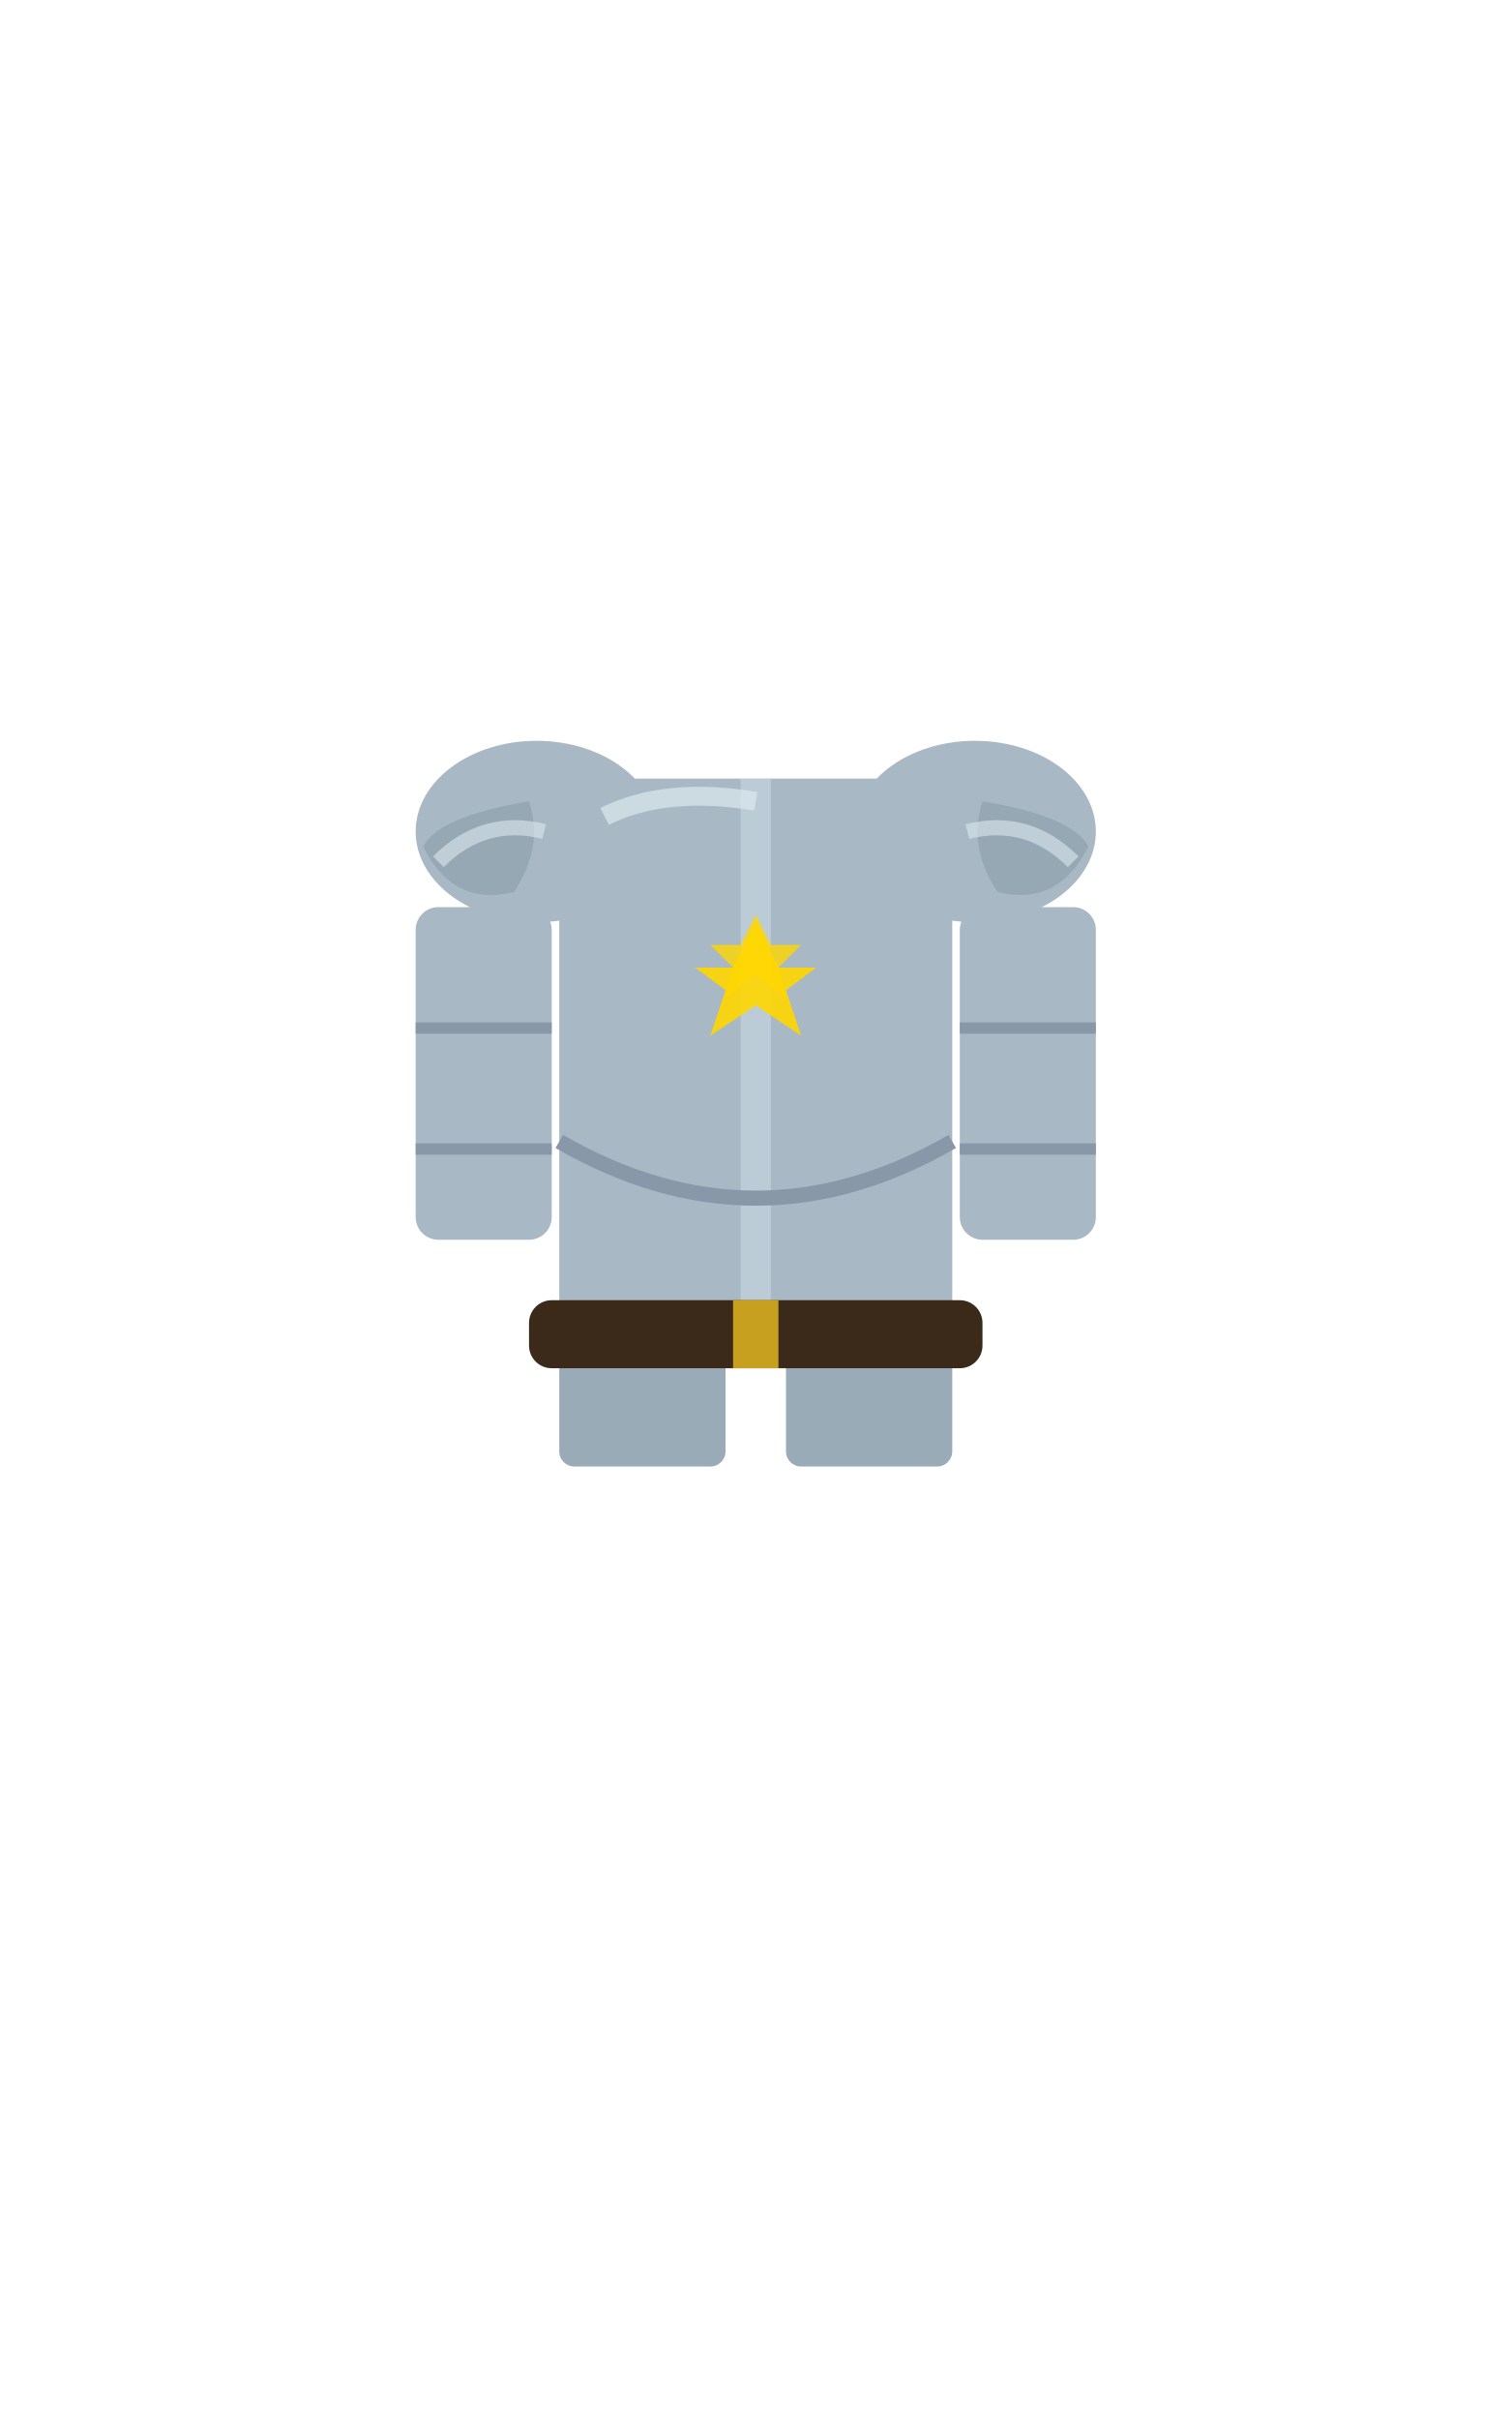
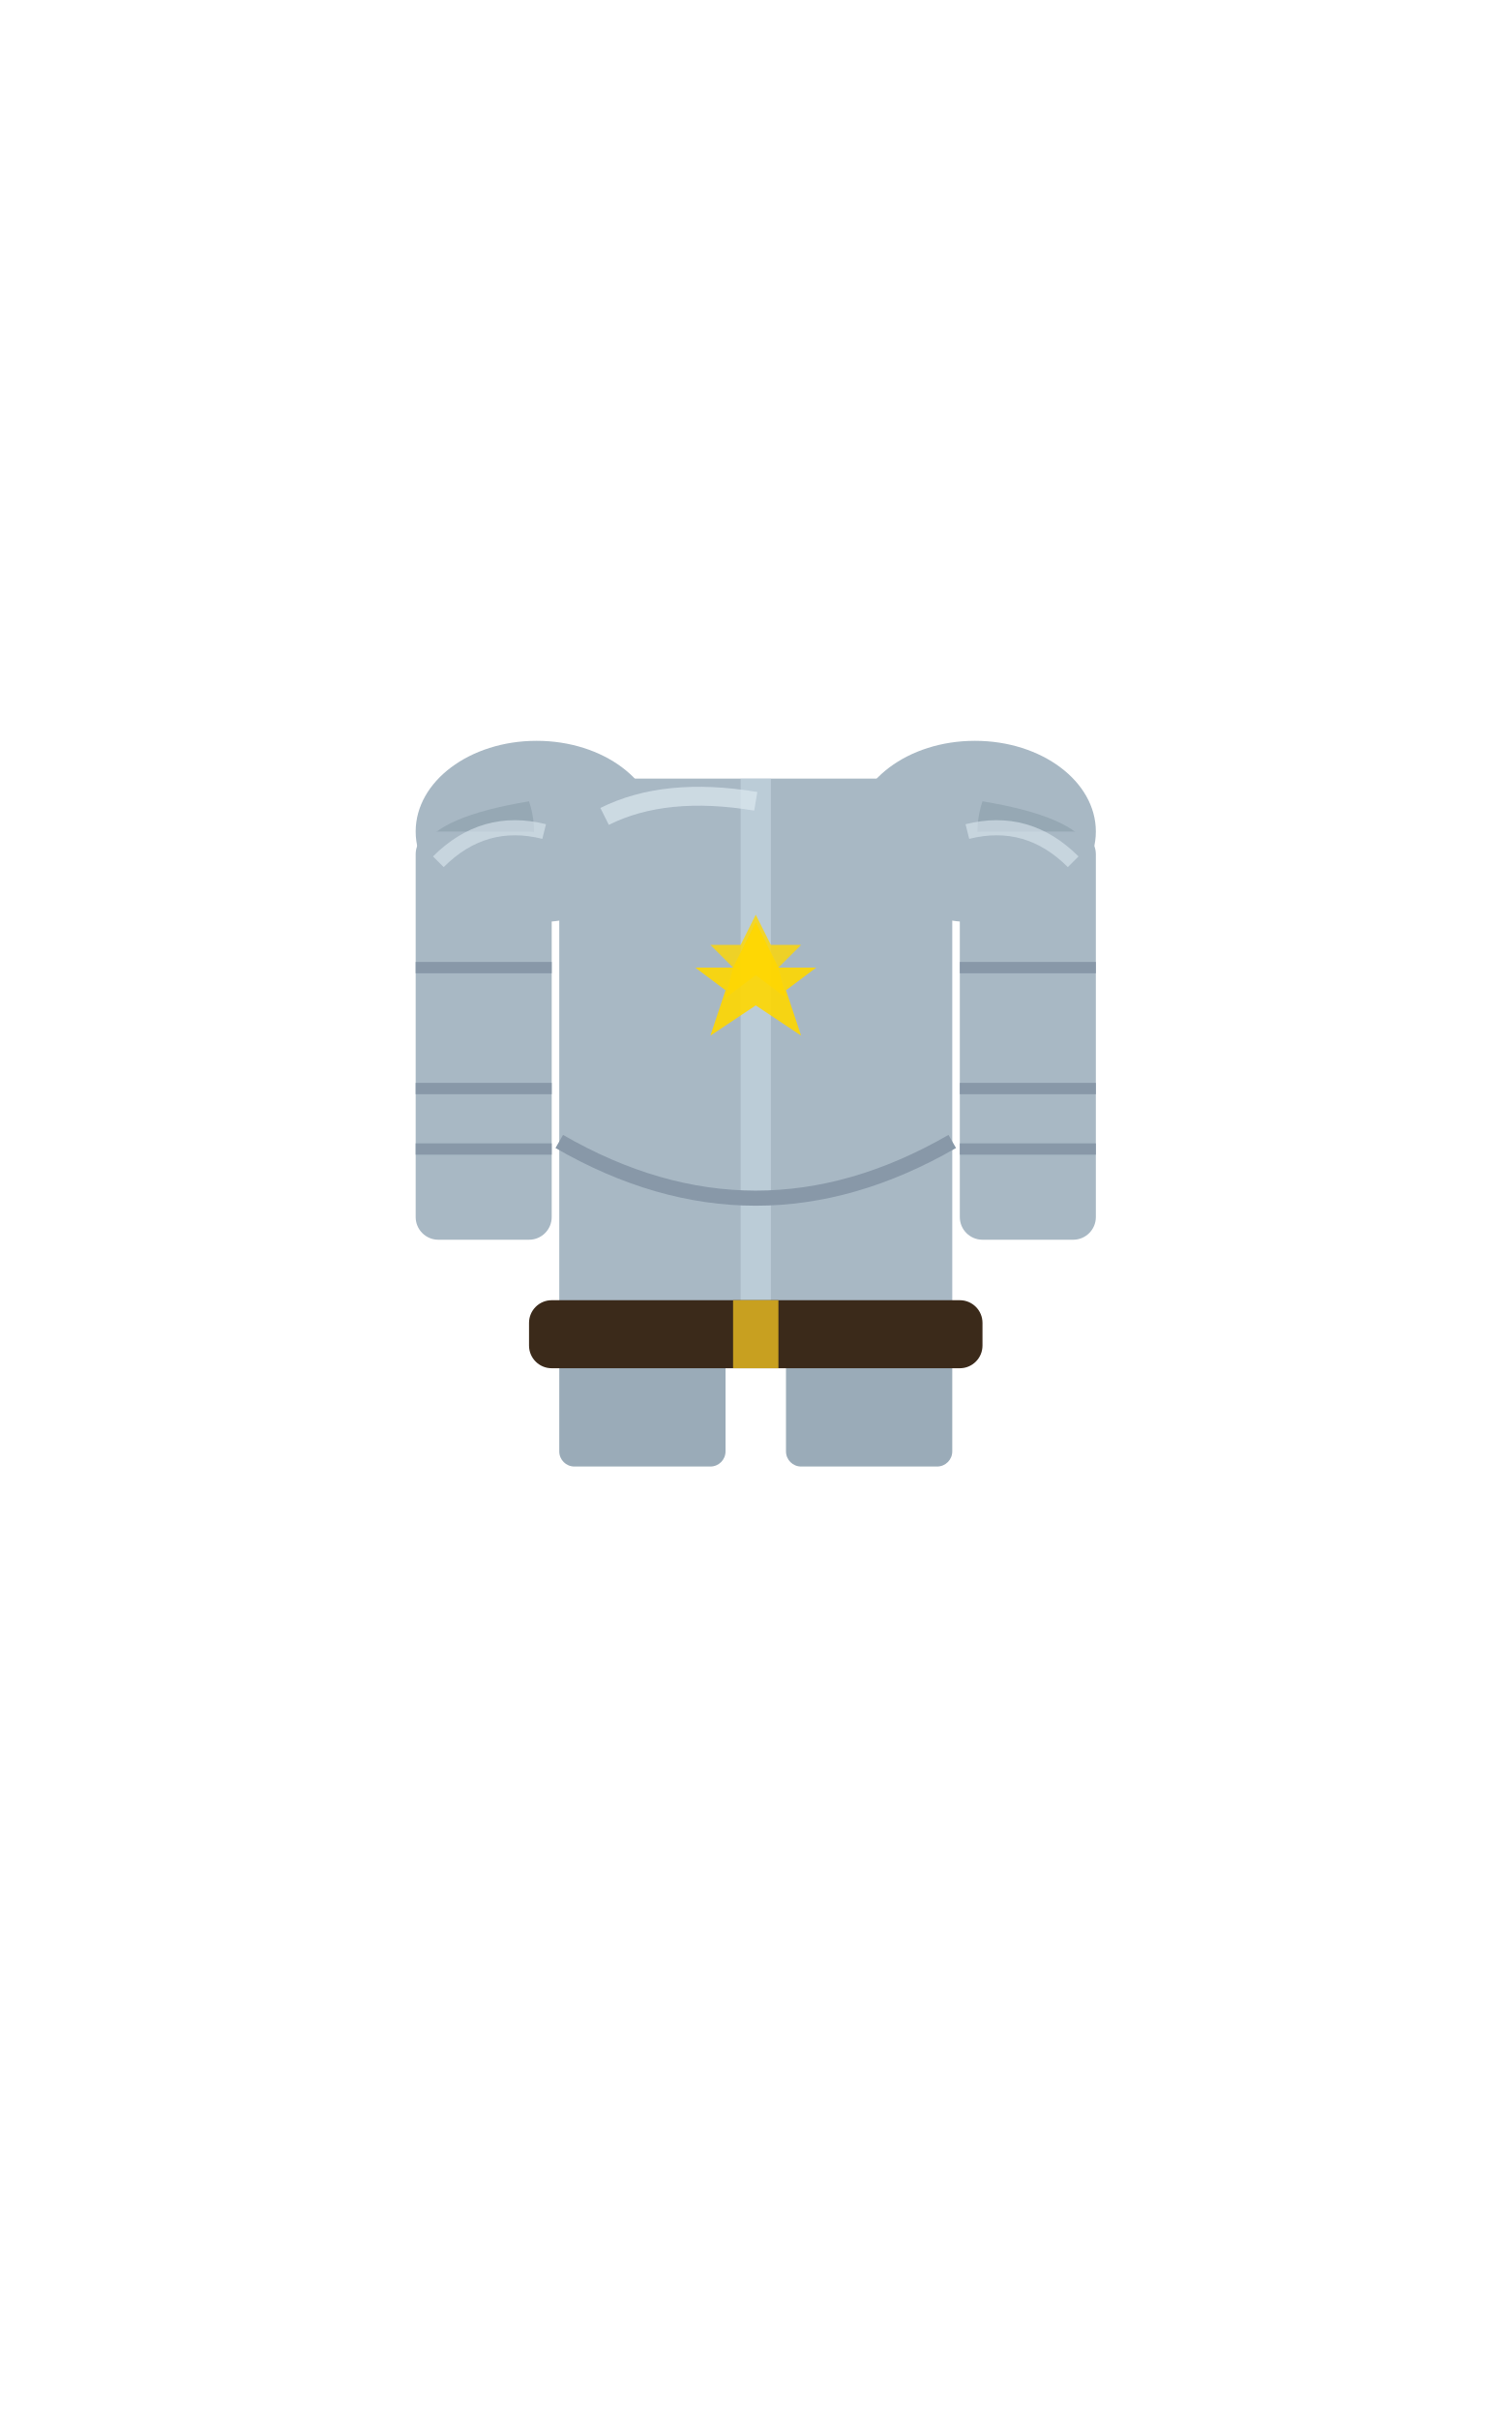
<svg xmlns="http://www.w3.org/2000/svg" viewBox="0 0 200 320" width="200" height="320">
  <g transform="translate(0,36)">
    <rect x="74" y="67" width="52" height="76" fill="#A8B8C4" rx="4" />
    <path d="M100 67 L100 143" stroke="#C8D8E4" stroke-width="4" opacity="0.6" />
    <path d="M74 115 Q100 130 126 115" stroke="#8898A8" stroke-width="2" fill="none" />
    <ellipse cx="71" cy="74" rx="16" ry="12" fill="#A8B8C4" />
    <ellipse cx="129" cy="74" rx="16" ry="12" fill="#A8B8C4" />
    <path d="M56 76 Q58 72 70 70 Q72 76 68 82 Q60 84 56 76" fill="#96A8B4" />
    <path d="M144 76 Q142 72 130 70 Q128 76 132 82 Q140 84 144 76" fill="#96A8B4" />
-     <rect x="55" y="84" width="18" height="44" fill="#A8B8C4" rx="3" />
-     <rect x="127" y="84" width="18" height="44" fill="#A8B8C4" rx="3" />
-     <line x1="55" y1="100" x2="73" y2="100" stroke="#8898A8" stroke-width="1.5" />
+     <rect x="55" y="74" width="18" height="54" fill="#A8B8C4" rx="3" />
+     <rect x="127" y="74" width="18" height="54" fill="#A8B8C4" rx="3" />
+     <line x1="55" y1="92" x2="73" y2="92" stroke="#8898A8" stroke-width="1.5" />
+     <line x1="55" y1="108" x2="73" y2="108" stroke="#8898A8" stroke-width="1.5" />
    <line x1="55" y1="116" x2="73" y2="116" stroke="#8898A8" stroke-width="1.5" />
-     <line x1="127" y1="100" x2="145" y2="100" stroke="#8898A8" stroke-width="1.5" />
+     <line x1="127" y1="92" x2="145" y2="92" stroke="#8898A8" stroke-width="1.5" />
+     <line x1="127" y1="108" x2="145" y2="108" stroke="#8898A8" stroke-width="1.5" />
    <line x1="127" y1="116" x2="145" y2="116" stroke="#8898A8" stroke-width="1.5" />
    <rect x="74" y="138" width="22" height="20" fill="#9AABB8" rx="2" />
    <rect x="104" y="138" width="22" height="20" fill="#9AABB8" rx="2" />
    <rect x="70" y="136" width="60" height="9" fill="#3B2A1A" rx="3" />
    <rect x="97" y="136" width="6" height="9" fill="#C8A020" />
    <path d="M80 72 Q88 68 100 70" stroke="#DCE8F0" stroke-width="2.5" fill="none" opacity="0.7" />
    <path d="M58 78 Q64 72 72 74" stroke="#DCE8F0" stroke-width="2" fill="none" opacity="0.6" />
    <path d="M128 74 Q136 72 142 78" stroke="#DCE8F0" stroke-width="2" fill="none" opacity="0.6" />
    <path d="M96 88 L100 80 L104 88 L112 88 L106 94 L108 102 L100 96 L92 102 L94 94 L88 88 Z" fill="#FFD700" opacity="0.8" transform="scale(0.5) translate(100,90)" />
    <path d="M97 92 L100 86 L103 92 L108 92 L104 95 L106 101 L100 97 L94 101 L96 95 L92 92 Z" fill="#FFD700" opacity="0.9" />
  </g>
</svg>
